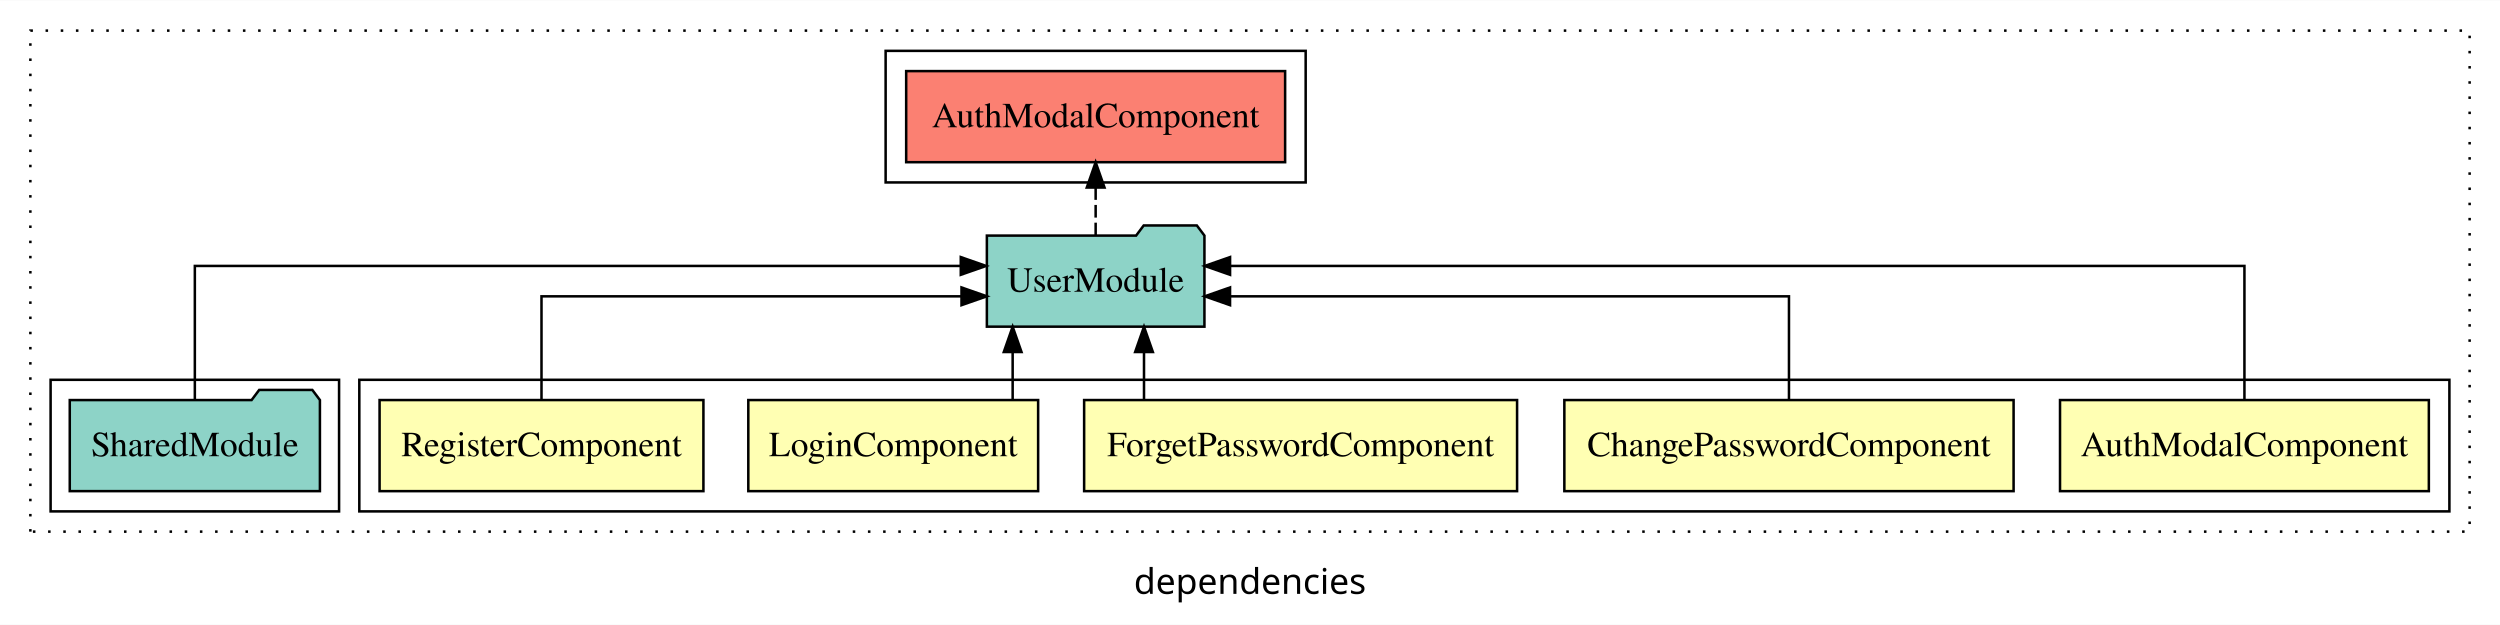
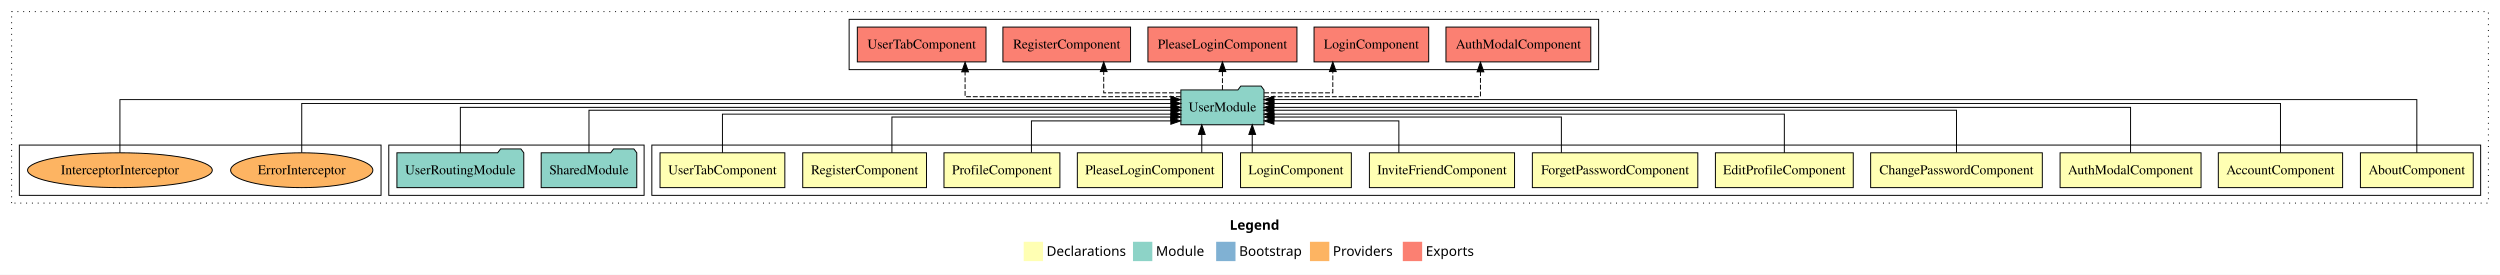
- <svg xmlns="http://www.w3.org/2000/svg" width="988pt" height="247pt" viewBox="0.00 0.00 988.00 246.80">
-   <g id="graph0" class="graph" transform="scale(1 1) rotate(0) translate(4 242.8)">
-     <polygon fill="white" stroke="transparent" points="-4,4 -4,-242.8 984,-242.8 984,4 -4,4" />
-     <text text-anchor="middle" x="490" y="-8.2" font-family="sans-serif" font-size="14.00">dependencies</text>
+ <svg xmlns="http://www.w3.org/2000/svg" width="2585pt" height="284pt" viewBox="0.00 0.00 2585.00 284.00">
+   <g id="graph0" class="graph" transform="scale(1 1) rotate(0) translate(4 280)">
+     <polygon fill="white" stroke="transparent" points="-4,4 -4,-280 2581,-280 2581,4 -4,4" />
+     <text text-anchor="start" x="1267.51" y="-42.4" font-family="Times-12" font-weight="bold" font-size="14.00">Legend</text>
+     <polygon fill="#ffffb3" stroke="transparent" points="1054.5,-10 1054.5,-30 1074.5,-30 1074.5,-10 1054.5,-10" />
+     <text text-anchor="start" x="1078.13" y="-15.4" font-family="Times-12" font-size="14.00">  Declarations</text>
+     <polygon fill="#8dd3c7" stroke="transparent" points="1167.5,-10 1167.5,-30 1187.5,-30 1187.5,-10 1167.5,-10" />
+     <text text-anchor="start" x="1191.23" y="-15.4" font-family="Times-12" font-size="14.00">  Module</text>
+     <polygon fill="#80b1d3" stroke="transparent" points="1253.5,-10 1253.5,-30 1273.5,-30 1273.5,-10 1253.5,-10" />
+     <text text-anchor="start" x="1277.28" y="-15.4" font-family="Times-12" font-size="14.00">  Bootstrap</text>
+     <polygon fill="#fdb462" stroke="transparent" points="1350.5,-10 1350.5,-30 1370.5,-30 1370.5,-10 1350.5,-10" />
+     <text text-anchor="start" x="1374.17" y="-15.4" font-family="Times-12" font-size="14.00">  Providers</text>
+     <polygon fill="#fb8072" stroke="transparent" points="1446.5,-10 1446.5,-30 1466.5,-30 1466.5,-10 1446.5,-10" />
+     <text text-anchor="start" x="1470.23" y="-15.4" font-family="Times-12" font-size="14.00">  Exports</text>
    <g id="clust1" class="cluster">
-       <polygon fill="none" stroke="black" stroke-dasharray="1,5" points="8,-32.8 8,-230.8 972,-230.8 972,-32.8 8,-32.8" />
-     </g>
-     <g id="clust9" class="cluster">
-       <polygon fill="none" stroke="black" points="346,-170.8 346,-222.8 512,-222.8 512,-170.8 346,-170.8" />
+       <polygon fill="none" stroke="black" stroke-dasharray="1,5" points="8,-70 8,-268 2569,-268 2569,-70 8,-70" />
    </g>
    <g id="clust2" class="cluster">
-       <polygon fill="none" stroke="black" points="138,-40.8 138,-92.8 964,-92.8 964,-40.8 138,-40.8" />
-     </g>
-     <g id="clust8" class="cluster">
-       <polygon fill="none" stroke="black" points="16,-40.8 16,-92.8 130,-92.8 130,-40.8 16,-40.8" />
+       <polygon fill="none" stroke="black" points="670,-78 670,-130 2561,-130 2561,-78 670,-78" />
+     </g>
+     <g id="clust15" class="cluster">
+       <polygon fill="none" stroke="black" points="398,-78 398,-130 662,-130 662,-78 398,-78" />
+     </g>
+     <g id="clust18" class="cluster">
+       <polygon fill="none" stroke="black" points="16,-78 16,-130 390,-130 390,-78 16,-78" />
+     </g>
+     <g id="clust16" class="cluster">
+       <polygon fill="none" stroke="black" points="874,-208 874,-260 1649,-260 1649,-208 874,-208" />
    </g>
    <g id="node1" class="node">
-       <polygon fill="#ffffb3" stroke="black" points="955.88,-84.8 810.12,-84.8 810.12,-48.8 955.88,-48.8 955.88,-84.8" />
-       <text text-anchor="middle" x="883" y="-62.6" font-family="Times,serif" font-size="14.00">AuthModalComponent</text>
+       <polygon fill="#ffffb3" stroke="black" points="2553.33,-122 2436.67,-122 2436.67,-86 2553.33,-86 2553.33,-122" />
+       <text text-anchor="middle" x="2495" y="-99.8" font-family="Times,serif" font-size="14.00">AboutComponent</text>
+     </g>
+     <g id="node13" class="node">
+       <polygon fill="#8dd3c7" stroke="black" points="1302.98,-187 1299.98,-191 1278.98,-191 1275.98,-187 1217.02,-187 1217.02,-151 1302.98,-151 1302.98,-187" />
+       <text text-anchor="middle" x="1260" y="-164.8" font-family="Times,serif" font-size="14.00">UserModule</text>
+     </g>
+     <g id="edge1" class="edge">
+       <path fill="none" stroke="black" d="M2495,-122.04C2495,-143.66 2495,-177 2495,-177 2495,-177 1313.23,-177 1313.23,-177" />
+       <polygon fill="black" stroke="black" points="1313.23,-173.5 1303.23,-177 1313.23,-180.5 1313.23,-173.5" />
+     </g>
+     <g id="node2" class="node">
+       <polygon fill="#ffffb3" stroke="black" points="2418.26,-122 2289.74,-122 2289.74,-86 2418.26,-86 2418.26,-122" />
+       <text text-anchor="middle" x="2354" y="-99.8" font-family="Times,serif" font-size="14.00">AccountComponent</text>
+     </g>
+     <g id="edge2" class="edge">
+       <path fill="none" stroke="black" d="M2354,-122.13C2354,-142.57 2354,-173 2354,-173 2354,-173 1313.22,-173 1313.22,-173" />
+       <polygon fill="black" stroke="black" points="1313.22,-169.5 1303.22,-173 1313.22,-176.5 1313.22,-169.5" />
+     </g>
+     <g id="node3" class="node">
+       <polygon fill="#ffffb3" stroke="black" points="2271.88,-122 2126.12,-122 2126.12,-86 2271.88,-86 2271.88,-122" />
+       <text text-anchor="middle" x="2199" y="-99.8" font-family="Times,serif" font-size="14.00">AuthModalComponent</text>
+     </g>
+     <g id="edge3" class="edge">
+       <path fill="none" stroke="black" d="M2199,-122.11C2199,-141.34 2199,-169 2199,-169 2199,-169 1313.1,-169 1313.1,-169" />
+       <polygon fill="black" stroke="black" points="1313.1,-165.5 1303.1,-169 1313.1,-172.5 1313.1,-165.5" />
+     </g>
+     <g id="node4" class="node">
+       <polygon fill="#ffffb3" stroke="black" points="2107.75,-122 1930.25,-122 1930.25,-86 2107.75,-86 2107.75,-122" />
+       <text text-anchor="middle" x="2019" y="-99.8" font-family="Times,serif" font-size="14.00">ChangePasswordComponent</text>
+     </g>
+     <g id="edge4" class="edge">
+       <path fill="none" stroke="black" d="M2019,-122.27C2019,-140.56 2019,-166 2019,-166 2019,-166 1312.98,-166 1312.98,-166" />
+       <polygon fill="black" stroke="black" points="1312.98,-162.5 1302.98,-166 1312.98,-169.5 1312.98,-162.5" />
+     </g>
+     <g id="node5" class="node">
+       <polygon fill="#ffffb3" stroke="black" points="1912.27,-122 1769.73,-122 1769.73,-86 1912.27,-86 1912.27,-122" />
+       <text text-anchor="middle" x="1841" y="-99.8" font-family="Times,serif" font-size="14.00">EditProfileComponent</text>
+     </g>
+     <g id="edge5" class="edge">
+       <path fill="none" stroke="black" d="M1841,-122.03C1841,-139.06 1841,-162 1841,-162 1841,-162 1313.19,-162 1313.19,-162" />
+       <polygon fill="black" stroke="black" points="1313.19,-158.5 1303.19,-162 1313.19,-165.5 1313.19,-158.5" />
    </g>
    <g id="node6" class="node">
-       <polygon fill="#8dd3c7" stroke="black" points="471.99,-149.8 468.99,-153.8 447.99,-153.8 444.99,-149.8 386.01,-149.8 386.01,-113.8 471.99,-113.8 471.99,-149.8" />
-       <text text-anchor="middle" x="429" y="-127.6" font-family="Times,serif" font-size="14.00">UserModule</text>
-     </g>
-     <g id="edge1" class="edge">
-       <path fill="none" stroke="black" d="M883,-85.08C883,-106.12 883,-137.8 883,-137.8 883,-137.8 482.12,-137.8 482.12,-137.8" />
-       <polygon fill="black" stroke="black" points="482.12,-134.3 472.12,-137.8 482.12,-141.3 482.12,-134.3" />
-     </g>
-     <g id="node2" class="node">
-       <polygon fill="#ffffb3" stroke="black" points="791.77,-84.8 614.23,-84.8 614.23,-48.8 791.77,-48.8 791.77,-84.8" />
-       <text text-anchor="middle" x="703" y="-62.6" font-family="Times,serif" font-size="14.00">ChangePasswordComponent</text>
-     </g>
-     <g id="edge2" class="edge">
-       <path fill="none" stroke="black" d="M703,-84.82C703,-102.17 703,-125.8 703,-125.8 703,-125.8 482.11,-125.8 482.11,-125.8" />
-       <polygon fill="black" stroke="black" points="482.11,-122.3 472.11,-125.8 482.11,-129.3 482.11,-122.3" />
-     </g>
-     <g id="node3" class="node">
-       <polygon fill="#ffffb3" stroke="black" points="595.55,-84.8 424.45,-84.8 424.45,-48.8 595.55,-48.8 595.55,-84.8" />
-       <text text-anchor="middle" x="510" y="-62.6" font-family="Times,serif" font-size="14.00">ForgetPasswordComponent</text>
-     </g>
-     <g id="edge3" class="edge">
-       <path fill="none" stroke="black" d="M448.11,-84.91C448.11,-84.91 448.11,-103.79 448.11,-103.79" />
-       <polygon fill="black" stroke="black" points="444.61,-103.79 448.11,-113.79 451.61,-103.79 444.61,-103.79" />
-     </g>
-     <g id="node4" class="node">
-       <polygon fill="#ffffb3" stroke="black" points="406.27,-84.8 291.73,-84.8 291.73,-48.8 406.27,-48.8 406.27,-84.8" />
-       <text text-anchor="middle" x="349" y="-62.6" font-family="Times,serif" font-size="14.00">LoginComponent</text>
-     </g>
-     <g id="edge4" class="edge">
-       <path fill="none" stroke="black" d="M396.2,-84.91C396.2,-84.91 396.2,-103.79 396.2,-103.79" />
-       <polygon fill="black" stroke="black" points="392.7,-103.79 396.2,-113.79 399.7,-103.79 392.7,-103.79" />
-     </g>
-     <g id="node5" class="node">
-       <polygon fill="#ffffb3" stroke="black" points="273.99,-84.8 146.01,-84.8 146.01,-48.8 273.99,-48.8 273.99,-84.8" />
-       <text text-anchor="middle" x="210" y="-62.6" font-family="Times,serif" font-size="14.00">RegisterComponent</text>
-     </g>
-     <g id="edge5" class="edge">
-       <path fill="none" stroke="black" d="M210,-84.82C210,-102.17 210,-125.8 210,-125.8 210,-125.8 375.99,-125.8 375.99,-125.8" />
-       <polygon fill="black" stroke="black" points="375.99,-129.3 385.99,-125.8 375.99,-122.3 375.99,-129.3" />
+       <polygon fill="#ffffb3" stroke="black" points="1751.54,-122 1580.46,-122 1580.46,-86 1751.54,-86 1751.54,-122" />
+       <text text-anchor="middle" x="1666" y="-99.8" font-family="Times,serif" font-size="14.00">ForgetPasswordComponent</text>
+     </g>
+     <g id="edge6" class="edge">
+       <path fill="none" stroke="black" d="M1610.46,-122.01C1610.46,-138.05 1610.46,-159 1610.46,-159 1610.46,-159 1313.32,-159 1313.32,-159" />
+       <polygon fill="black" stroke="black" points="1313.32,-155.5 1303.32,-159 1313.32,-162.5 1313.32,-155.5" />
+     </g>
+     <g id="node7" class="node">
+       <polygon fill="#ffffb3" stroke="black" points="1562.04,-122 1411.96,-122 1411.96,-86 1562.04,-86 1562.04,-122" />
+       <text text-anchor="middle" x="1487" y="-99.8" font-family="Times,serif" font-size="14.00">InviteFriendComponent</text>
+     </g>
+     <g id="edge7" class="edge">
+       <path fill="none" stroke="black" d="M1442.43,-122.12C1442.43,-136.78 1442.43,-155 1442.43,-155 1442.43,-155 1313.23,-155 1313.23,-155" />
+       <polygon fill="black" stroke="black" points="1313.23,-151.5 1303.23,-155 1313.23,-158.5 1313.23,-151.5" />
    </g>
    <g id="node8" class="node">
-       <polygon fill="#fb8072" stroke="black" points="503.88,-214.8 354.12,-214.8 354.12,-178.8 503.88,-178.8 503.88,-214.8" />
-       <text text-anchor="middle" x="429" y="-192.6" font-family="Times,serif" font-size="14.00">AuthModalComponent </text>
-     </g>
-     <g id="edge7" class="edge">
-       <path fill="none" stroke="black" stroke-dasharray="5,2" d="M429,-149.91C429,-149.91 429,-168.79 429,-168.79" />
-       <polygon fill="black" stroke="black" points="425.5,-168.79 429,-178.79 432.5,-168.79 425.5,-168.79" />
-     </g>
-     <g id="node7" class="node">
-       <polygon fill="#8dd3c7" stroke="black" points="122.43,-84.8 119.43,-88.8 98.43,-88.8 95.43,-84.8 23.57,-84.8 23.57,-48.8 122.43,-48.8 122.43,-84.8" />
-       <text text-anchor="middle" x="73" y="-62.6" font-family="Times,serif" font-size="14.00">SharedModule</text>
-     </g>
-     <g id="edge6" class="edge">
-       <path fill="none" stroke="black" d="M73,-85.08C73,-106.12 73,-137.8 73,-137.8 73,-137.8 375.7,-137.8 375.7,-137.8" />
-       <polygon fill="black" stroke="black" points="375.7,-141.3 385.7,-137.8 375.7,-134.3 375.7,-141.3" />
+       <polygon fill="#ffffb3" stroke="black" points="1393.28,-122 1278.72,-122 1278.72,-86 1393.28,-86 1393.28,-122" />
+       <text text-anchor="middle" x="1336" y="-99.8" font-family="Times,serif" font-size="14.00">LoginComponent</text>
+     </g>
+     <g id="edge8" class="edge">
+       <path fill="none" stroke="black" d="M1290.8,-122.11C1290.8,-122.11 1290.8,-140.99 1290.8,-140.99" />
+       <polygon fill="black" stroke="black" points="1287.3,-140.99 1290.8,-150.99 1294.3,-140.99 1287.3,-140.99" />
+     </g>
+     <g id="node9" class="node">
+       <polygon fill="#ffffb3" stroke="black" points="1260.04,-122 1109.96,-122 1109.96,-86 1260.04,-86 1260.04,-122" />
+       <text text-anchor="middle" x="1185" y="-99.8" font-family="Times,serif" font-size="14.00">PleaseLoginComponent</text>
+     </g>
+     <g id="edge9" class="edge">
+       <path fill="none" stroke="black" d="M1238.64,-122.11C1238.64,-122.11 1238.64,-140.99 1238.64,-140.99" />
+       <polygon fill="black" stroke="black" points="1235.14,-140.99 1238.64,-150.99 1242.14,-140.99 1235.14,-140.99" />
+     </g>
+     <g id="node10" class="node">
+       <polygon fill="#ffffb3" stroke="black" points="1091.93,-122 972.07,-122 972.07,-86 1091.93,-86 1091.93,-122" />
+       <text text-anchor="middle" x="1032" y="-99.8" font-family="Times,serif" font-size="14.00">ProfileComponent</text>
+     </g>
+     <g id="edge10" class="edge">
+       <path fill="none" stroke="black" d="M1062.49,-122.12C1062.49,-136.78 1062.49,-155 1062.49,-155 1062.49,-155 1206.65,-155 1206.65,-155" />
+       <polygon fill="black" stroke="black" points="1206.65,-158.5 1216.65,-155 1206.65,-151.5 1206.65,-158.5" />
+     </g>
+     <g id="node11" class="node">
+       <polygon fill="#ffffb3" stroke="black" points="953.98,-122 826.02,-122 826.02,-86 953.98,-86 953.98,-122" />
+       <text text-anchor="middle" x="890" y="-99.8" font-family="Times,serif" font-size="14.00">RegisterComponent</text>
+     </g>
+     <g id="edge11" class="edge">
+       <path fill="none" stroke="black" d="M918.24,-122.01C918.24,-138.05 918.24,-159 918.24,-159 918.24,-159 1206.72,-159 1206.72,-159" />
+       <polygon fill="black" stroke="black" points="1206.72,-162.5 1216.72,-159 1206.72,-155.5 1206.72,-162.5" />
+     </g>
+     <g id="node12" class="node">
+       <polygon fill="#ffffb3" stroke="black" points="807.53,-122 678.47,-122 678.47,-86 807.53,-86 807.53,-122" />
+       <text text-anchor="middle" x="743" y="-99.8" font-family="Times,serif" font-size="14.00">UserTabComponent</text>
+     </g>
+     <g id="edge12" class="edge">
+       <path fill="none" stroke="black" d="M743,-122.03C743,-139.06 743,-162 743,-162 743,-162 1206.81,-162 1206.81,-162" />
+       <polygon fill="black" stroke="black" points="1206.81,-165.5 1216.81,-162 1206.81,-158.5 1206.81,-165.5" />
+     </g>
+     <g id="node16" class="node">
+       <polygon fill="#fb8072" stroke="black" points="1640.88,-252 1491.12,-252 1491.12,-216 1640.88,-216 1640.88,-252" />
+       <text text-anchor="middle" x="1566" y="-229.8" font-family="Times,serif" font-size="14.00">AuthModalComponent </text>
+     </g>
+     <g id="edge15" class="edge">
+       <path fill="none" stroke="black" stroke-dasharray="5,2" d="M1303.16,-180C1378.67,-180 1526.79,-180 1526.79,-180 1526.79,-180 1526.79,-205.72 1526.79,-205.72" />
+       <polygon fill="black" stroke="black" points="1523.29,-205.72 1526.79,-215.72 1530.29,-205.72 1523.29,-205.72" />
+     </g>
+     <g id="node17" class="node">
+       <polygon fill="#fb8072" stroke="black" points="1473.28,-252 1354.72,-252 1354.72,-216 1473.28,-216 1473.28,-252" />
+       <text text-anchor="middle" x="1414" y="-229.8" font-family="Times,serif" font-size="14.00">LoginComponent </text>
+     </g>
+     <g id="edge16" class="edge">
+       <path fill="none" stroke="black" stroke-dasharray="5,2" d="M1303.15,-184C1335.46,-184 1374.12,-184 1374.12,-184 1374.12,-184 1374.12,-205.95 1374.12,-205.95" />
+       <polygon fill="black" stroke="black" points="1370.63,-205.95 1374.12,-215.95 1377.63,-205.95 1370.63,-205.95" />
+     </g>
+     <g id="node18" class="node">
+       <polygon fill="#fb8072" stroke="black" points="1337.04,-252 1182.96,-252 1182.96,-216 1337.04,-216 1337.04,-252" />
+       <text text-anchor="middle" x="1260" y="-229.8" font-family="Times,serif" font-size="14.00">PleaseLoginComponent </text>
+     </g>
+     <g id="edge17" class="edge">
+       <path fill="none" stroke="black" stroke-dasharray="5,2" d="M1260,-187.11C1260,-187.11 1260,-205.99 1260,-205.99" />
+       <polygon fill="black" stroke="black" points="1256.5,-205.99 1260,-215.99 1263.5,-205.99 1256.5,-205.99" />
+     </g>
+     <g id="node19" class="node">
+       <polygon fill="#fb8072" stroke="black" points="1164.99,-252 1033.01,-252 1033.01,-216 1164.99,-216 1164.99,-252" />
+       <text text-anchor="middle" x="1099" y="-229.8" font-family="Times,serif" font-size="14.00">RegisterComponent </text>
+     </g>
+     <g id="edge18" class="edge">
+       <path fill="none" stroke="black" stroke-dasharray="5,2" d="M1216.72,-184C1181.37,-184 1137.24,-184 1137.24,-184 1137.24,-184 1137.24,-205.95 1137.24,-205.95" />
+       <polygon fill="black" stroke="black" points="1133.74,-205.95 1137.24,-215.95 1140.74,-205.95 1133.74,-205.95" />
+     </g>
+     <g id="node20" class="node">
+       <polygon fill="#fb8072" stroke="black" points="1015.53,-252 882.47,-252 882.47,-216 1015.53,-216 1015.53,-252" />
+       <text text-anchor="middle" x="949" y="-229.8" font-family="Times,serif" font-size="14.00">UserTabComponent </text>
+     </g>
+     <g id="edge19" class="edge">
+       <path fill="none" stroke="black" stroke-dasharray="5,2" d="M1216.95,-180C1141.64,-180 993.9,-180 993.9,-180 993.9,-180 993.9,-205.72 993.9,-205.72" />
+       <polygon fill="black" stroke="black" points="990.4,-205.72 993.9,-215.72 997.4,-205.72 990.4,-205.72" />
+     </g>
+     <g id="node14" class="node">
+       <polygon fill="#8dd3c7" stroke="black" points="654.42,-122 651.42,-126 630.42,-126 627.42,-122 555.58,-122 555.58,-86 654.42,-86 654.42,-122" />
+       <text text-anchor="middle" x="605" y="-99.8" font-family="Times,serif" font-size="14.00">SharedModule</text>
+     </g>
+     <g id="edge13" class="edge">
+       <path fill="none" stroke="black" d="M605,-122.27C605,-140.56 605,-166 605,-166 605,-166 1207.02,-166 1207.02,-166" />
+       <polygon fill="black" stroke="black" points="1207.02,-169.5 1217.02,-166 1207.02,-162.5 1207.02,-169.5" />
+     </g>
+     <g id="node15" class="node">
+       <polygon fill="#8dd3c7" stroke="black" points="537.59,-122 534.59,-126 513.59,-126 510.59,-122 406.41,-122 406.41,-86 537.59,-86 537.59,-122" />
+       <text text-anchor="middle" x="472" y="-99.8" font-family="Times,serif" font-size="14.00">UserRoutingModule</text>
+     </g>
+     <g id="edge14" class="edge">
+       <path fill="none" stroke="black" d="M472,-122.11C472,-141.34 472,-169 472,-169 472,-169 1206.79,-169 1206.79,-169" />
+       <polygon fill="black" stroke="black" points="1206.79,-172.5 1216.79,-169 1206.79,-165.5 1206.79,-172.5" />
+     </g>
+     <g id="node21" class="node">
+       <ellipse fill="#fdb462" stroke="black" cx="308" cy="-104" rx="73.53" ry="18" />
+       <text text-anchor="middle" x="308" y="-99.8" font-family="Times,serif" font-size="14.00">ErrorInterceptor</text>
+     </g>
+     <g id="edge20" class="edge">
+       <path fill="none" stroke="black" d="M308,-122.13C308,-142.57 308,-173 308,-173 308,-173 1206.93,-173 1206.93,-173" />
+       <polygon fill="black" stroke="black" points="1206.93,-176.5 1216.93,-173 1206.93,-169.5 1206.93,-176.5" />
+     </g>
+     <g id="node22" class="node">
+       <ellipse fill="#fdb462" stroke="black" cx="120" cy="-104" rx="95.5" ry="18" />
+       <text text-anchor="middle" x="120" y="-99.8" font-family="Times,serif" font-size="14.00">InterceptorInterceptor</text>
+     </g>
+     <g id="edge21" class="edge">
+       <path fill="none" stroke="black" d="M120,-122.04C120,-143.66 120,-177 120,-177 120,-177 1206.7,-177 1206.7,-177" />
+       <polygon fill="black" stroke="black" points="1206.7,-180.5 1216.7,-177 1206.7,-173.5 1206.7,-180.5" />
    </g>
  </g>
</svg>
